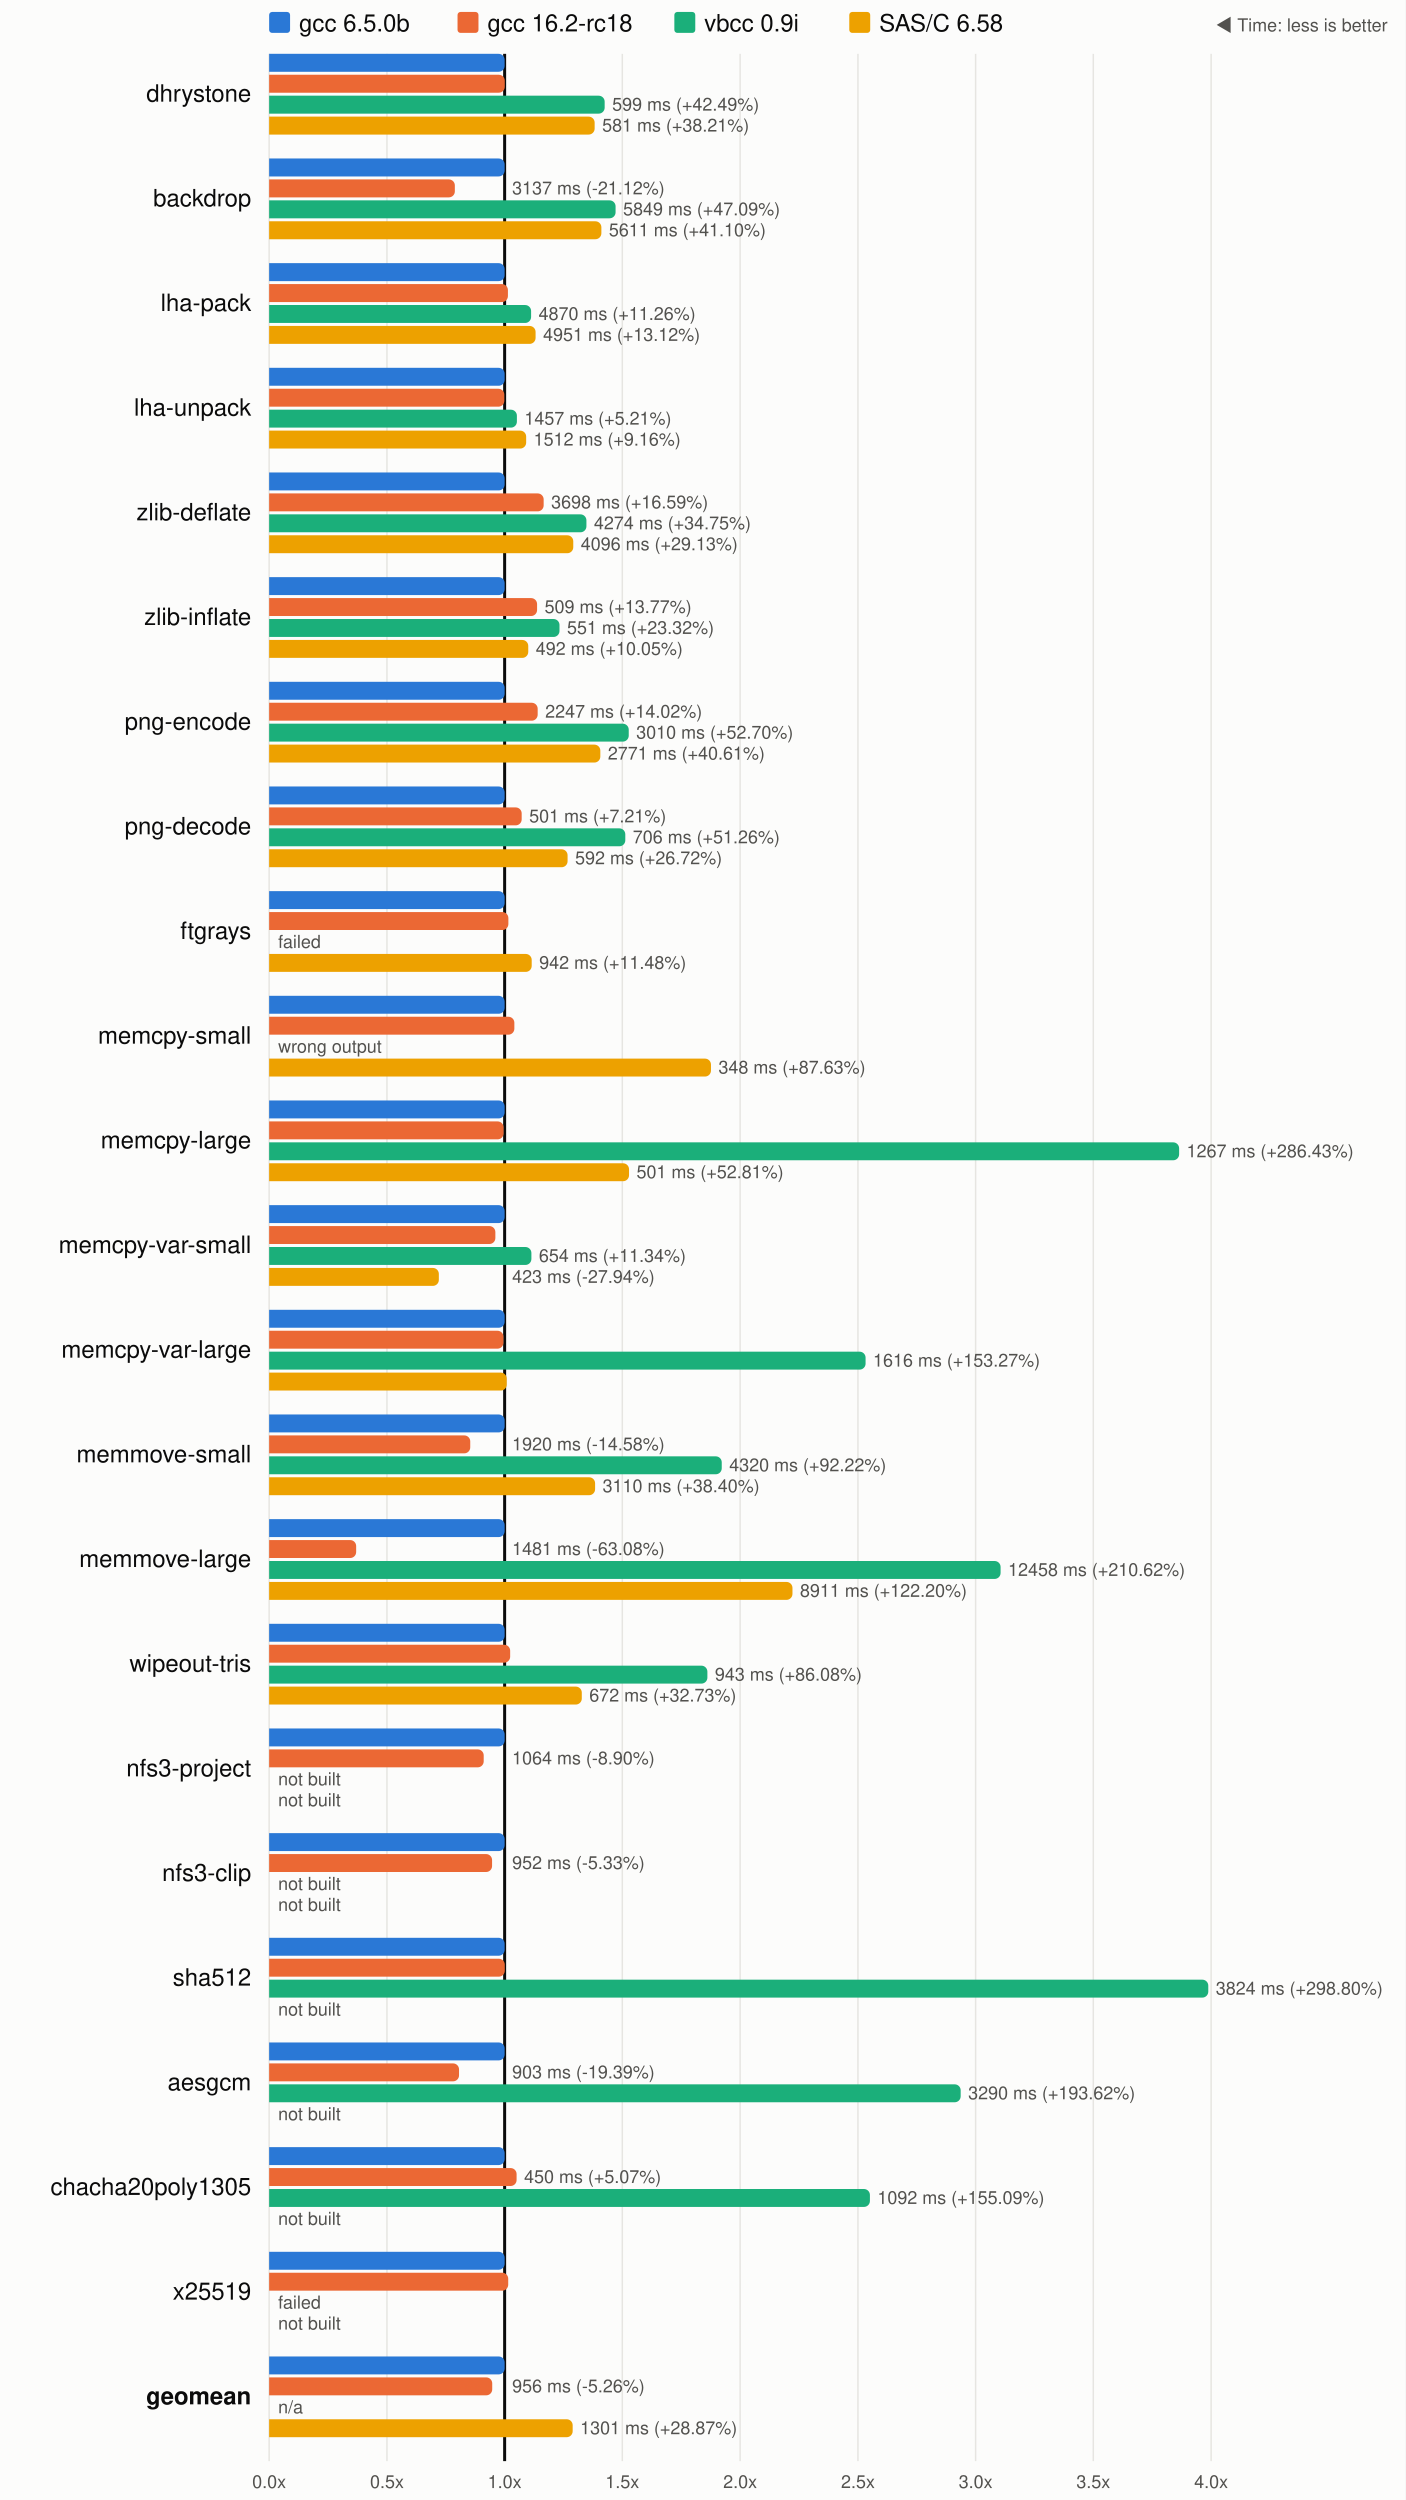
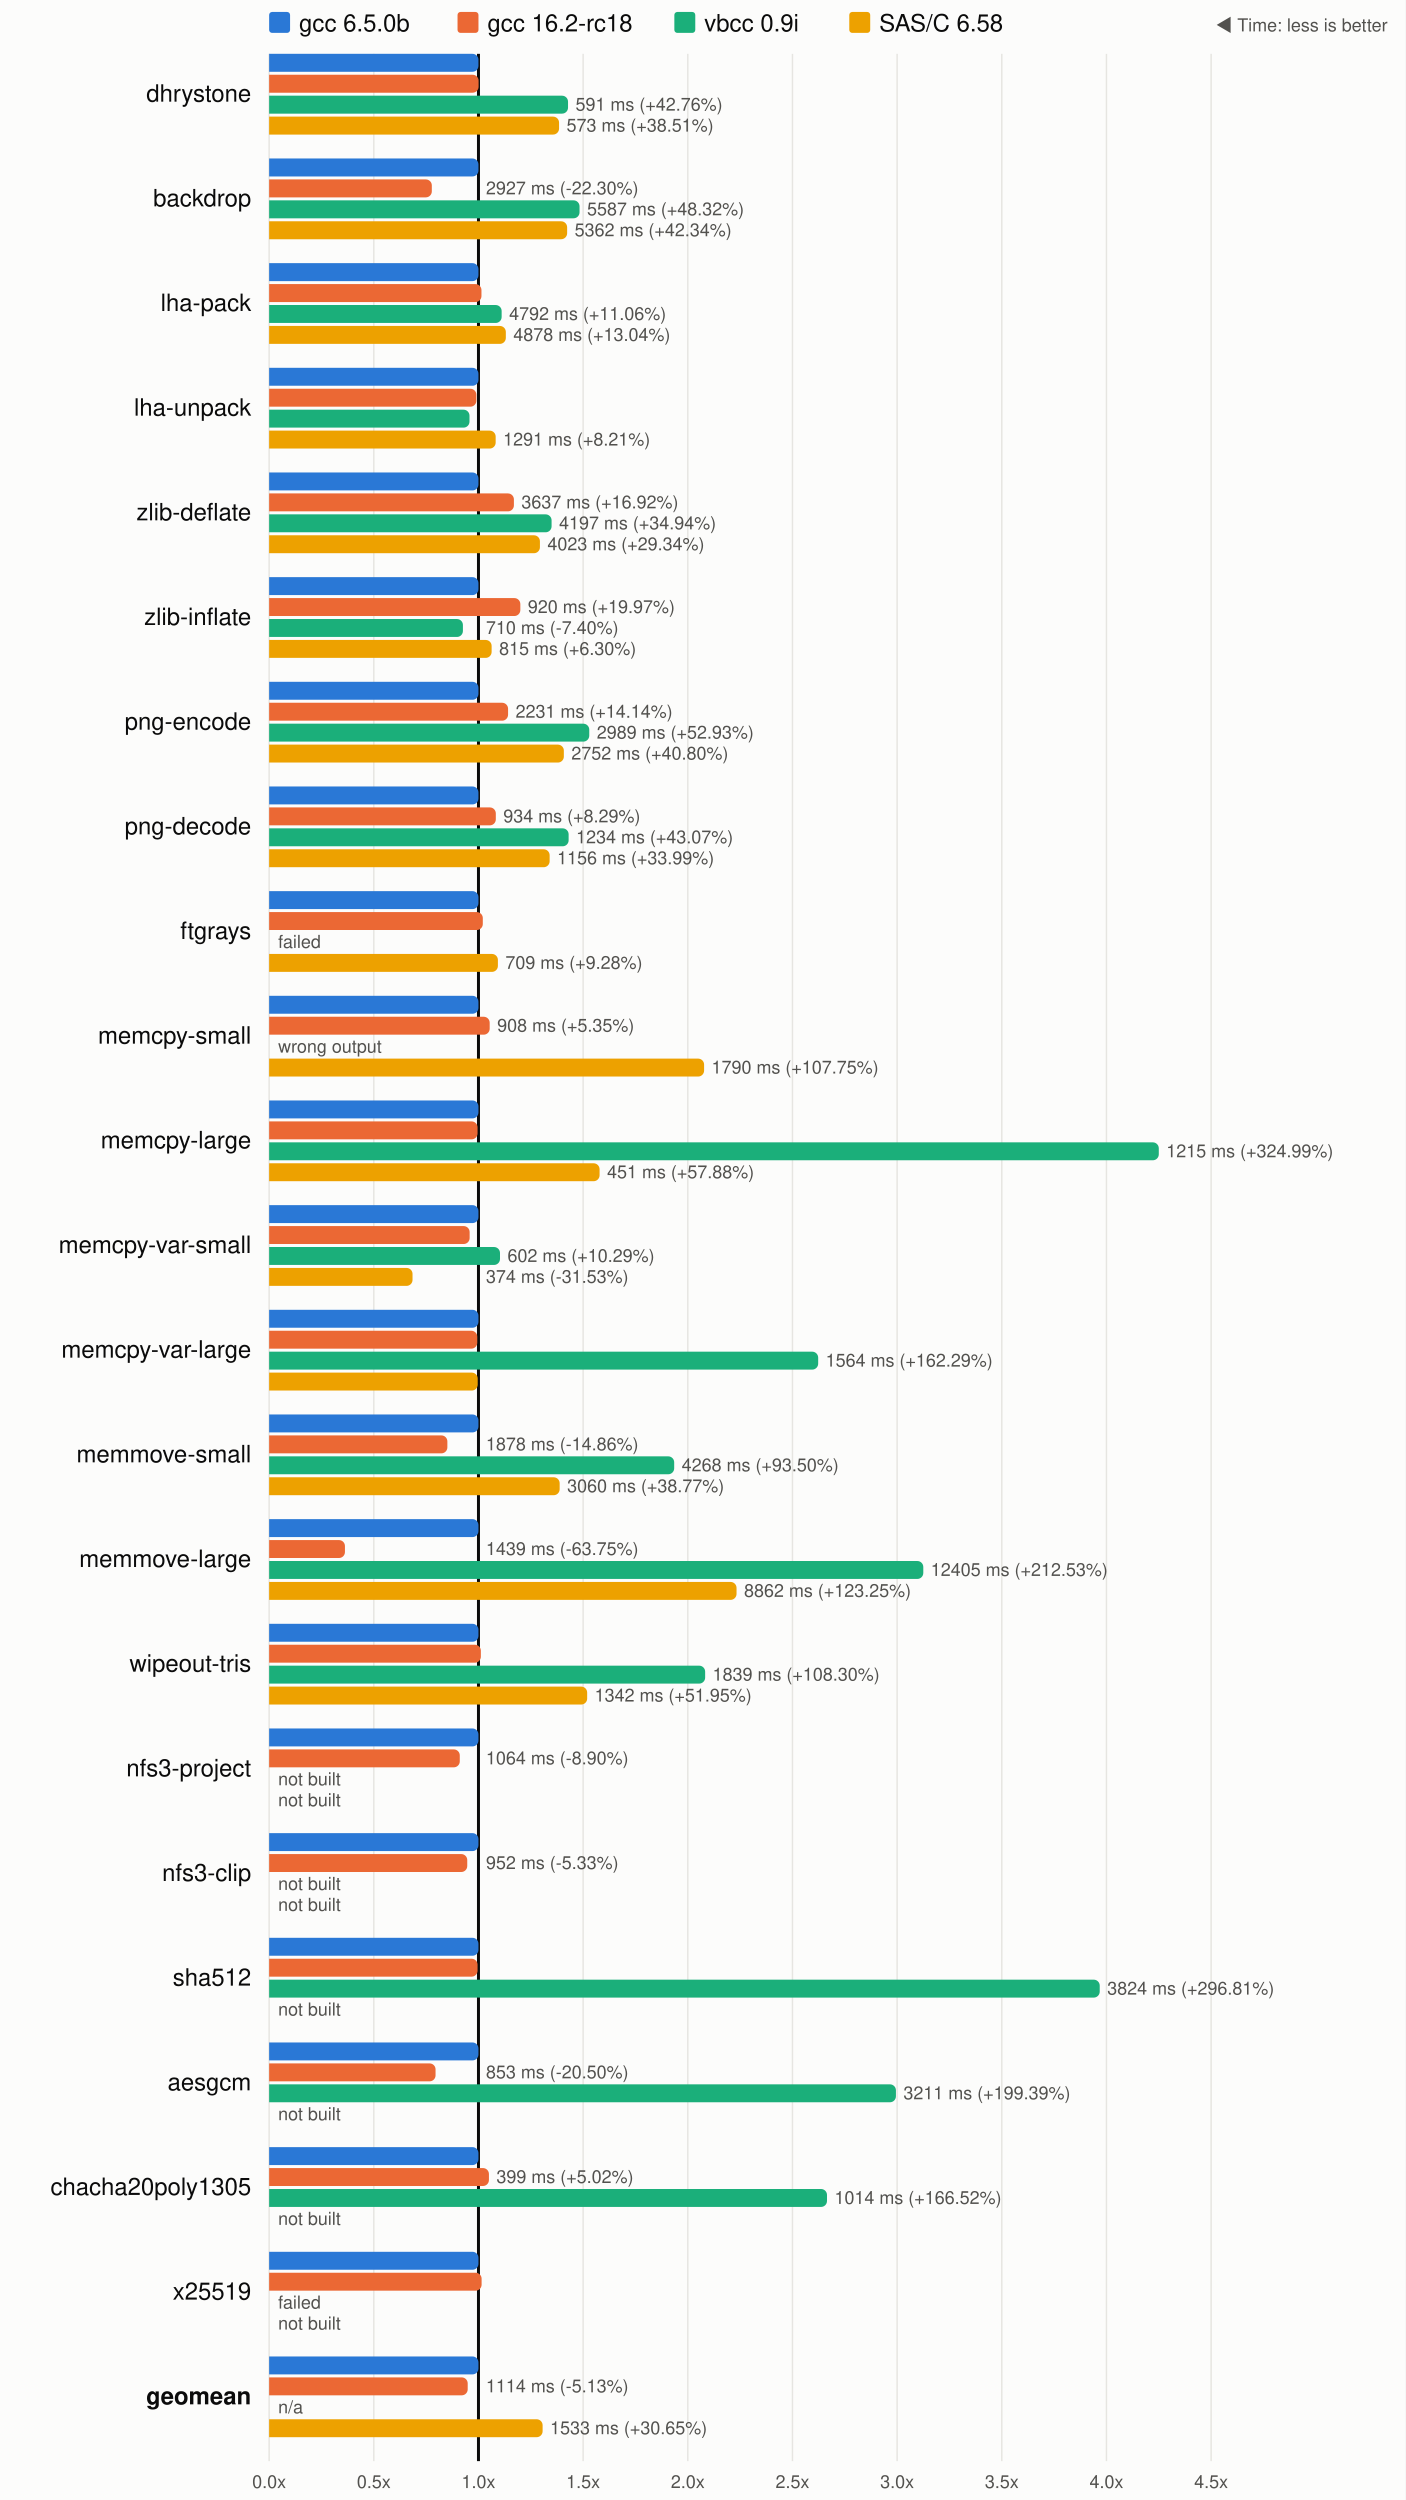
<svg xmlns="http://www.w3.org/2000/svg" width="940" height="1672" viewBox="0 0 940 1672" role="img" aria-label="m68k compilers on benchwork-040, time relative to gcc 6.5.0b">
  <style>.t{font-family:system-ui,-apple-system,'Segoe UI',Helvetica,Arial,sans-serif;font-size:12px;fill:#0b0b0b}.t.muted{fill:#52514e}.t.big{font-size:16px}.t.name{font-weight:600}.t.axis{fill:#52514e;font-size:12px}.grid{stroke:#e6e5e1;stroke-width:1}.ref{stroke:#0b0b0b;stroke-width:2}.bg{fill:#fcfcfb}.ring{stroke:#fcfcfb;stroke-width:2}.dot{fill:#0b0b0b}.s0{fill:#2a78d6}.k0{stroke:#2a78d6}.s1{fill:#eb6834}.k1{stroke:#eb6834}.s2{fill:#1baf7a}.k2{stroke:#1baf7a}.s3{fill:#eda100}.k3{stroke:#eda100}@media(prefers-color-scheme:dark){.t{fill:#ffffff}.t.muted{fill:#c3c2b7}.t.axis{fill:#c3c2b7}.grid{stroke:#333331}.ref{stroke:#ffffff}.bg{fill:#1a1a19}.ring{stroke:#1a1a19}.dot{fill:#ffffff}.s0{fill:#3987e5}.k0{stroke:#3987e5}.s1{fill:#d95926}.k1{stroke:#d95926}.s2{fill:#199e70}.k2{stroke:#199e70}.s3{fill:#c98500}.k3{stroke:#c98500}}</style>
  <rect class="bg" width="940" height="1672" />
  <text class="t muted" x="928" y="21" text-anchor="end">◀ Time: less is better</text>
  <rect class="s0" x="180" y="8" width="14" height="14" rx="2" />
  <text class="t big" x="200" y="21">gcc 6.5.0b</text>
  <rect class="s1" x="306" y="8" width="14" height="14" rx="2" />
  <text class="t big" x="326" y="21">gcc 16.2-rc18</text>
  <rect class="s2" x="451" y="8" width="14" height="14" rx="2" />
  <text class="t big" x="471" y="21">vbcc 0.9i</text>
  <rect class="s3" x="568" y="8" width="14" height="14" rx="2" />
  <text class="t big" x="588" y="21">SAS/C 6.58</text>
  <line class="grid" x1="180.0" y1="36" x2="180.0" y2="1646" />
  <text class="t axis" x="180.0" y="1664" text-anchor="middle">0.0x</text>
-   <line class="grid" x1="258.8" y1="36" x2="258.8" y2="1646" />
-   <text class="t axis" x="258.8" y="1664" text-anchor="middle">0.5x</text>
-   <line class="ref" x1="337.5" y1="36" x2="337.5" y2="1646" />
-   <text class="t axis" x="337.5" y="1664" text-anchor="middle">1.0x</text>
-   <line class="grid" x1="416.2" y1="36" x2="416.2" y2="1646" />
-   <text class="t axis" x="416.2" y="1664" text-anchor="middle">1.5x</text>
-   <line class="grid" x1="495.0" y1="36" x2="495.0" y2="1646" />
-   <text class="t axis" x="495.0" y="1664" text-anchor="middle">2.0x</text>
-   <line class="grid" x1="573.8" y1="36" x2="573.8" y2="1646" />
-   <text class="t axis" x="573.8" y="1664" text-anchor="middle">2.5x</text>
-   <line class="grid" x1="652.5" y1="36" x2="652.5" y2="1646" />
-   <text class="t axis" x="652.5" y="1664" text-anchor="middle">3.0x</text>
-   <line class="grid" x1="731.2" y1="36" x2="731.2" y2="1646" />
-   <text class="t axis" x="731.2" y="1664" text-anchor="middle">3.5x</text>
+   <line class="grid" x1="250.0" y1="36" x2="250.0" y2="1646" />
+   <text class="t axis" x="250.0" y="1664" text-anchor="middle">0.5x</text>
+   <line class="ref" x1="320.0" y1="36" x2="320.0" y2="1646" />
+   <text class="t axis" x="320.0" y="1664" text-anchor="middle">1.0x</text>
+   <line class="grid" x1="390.0" y1="36" x2="390.0" y2="1646" />
+   <text class="t axis" x="390.0" y="1664" text-anchor="middle">1.5x</text>
+   <line class="grid" x1="460.0" y1="36" x2="460.0" y2="1646" />
+   <text class="t axis" x="460.0" y="1664" text-anchor="middle">2.0x</text>
+   <line class="grid" x1="530.0" y1="36" x2="530.0" y2="1646" />
+   <text class="t axis" x="530.0" y="1664" text-anchor="middle">2.5x</text>
+   <line class="grid" x1="600.0" y1="36" x2="600.0" y2="1646" />
+   <text class="t axis" x="600.0" y="1664" text-anchor="middle">3.0x</text>
+   <line class="grid" x1="670.0" y1="36" x2="670.0" y2="1646" />
+   <text class="t axis" x="670.0" y="1664" text-anchor="middle">3.5x</text>
+   <line class="grid" x1="740.0" y1="36" x2="740.0" y2="1646" />
+   <text class="t axis" x="740.0" y="1664" text-anchor="middle">4.0x</text>
  <line class="grid" x1="810.0" y1="36" x2="810.0" y2="1646" />
-   <text class="t axis" x="810.0" y="1664" text-anchor="middle">4.0x</text>
+   <text class="t axis" x="810.0" y="1664" text-anchor="middle">4.5x</text>
  <text class="t big" x="168" y="68.0" text-anchor="end">dhrystone</text>
-   <path class="s0" d="M180,36 h153.5 a4,4 0 0 1 4,4 v4 a4,4 0 0 1 -4,4 h-153.5 z" />
-   <path class="s1" d="M180,50 h153.6 a4,4 0 0 1 4,4 v4 a4,4 0 0 1 -4,4 h-153.6 z" />
-   <path class="s2" d="M180,64 h220.4 a4,4 0 0 1 4,4 v4 a4,4 0 0 1 -4,4 h-220.4 z" />
-   <text class="t muted" x="409.4" y="74">599 ms (+42.49%)</text>
-   <path class="s3" d="M180,78 h213.7 a4,4 0 0 1 4,4 v4 a4,4 0 0 1 -4,4 h-213.7 z" />
-   <text class="t muted" x="402.7" y="88">581 ms (+38.21%)</text>
+   <path class="s0" d="M180,36 h136.0 a4,4 0 0 1 4,4 v4 a4,4 0 0 1 -4,4 h-136.0 z" />
+   <path class="s1" d="M180,50 h136.1 a4,4 0 0 1 4,4 v4 a4,4 0 0 1 -4,4 h-136.1 z" />
+   <path class="s2" d="M180,64 h195.9 a4,4 0 0 1 4,4 v4 a4,4 0 0 1 -4,4 h-195.9 z" />
+   <text class="t muted" x="384.9" y="74">591 ms (+42.76%)</text>
+   <path class="s3" d="M180,78 h189.9 a4,4 0 0 1 4,4 v4 a4,4 0 0 1 -4,4 h-189.9 z" />
+   <text class="t muted" x="378.9" y="88">573 ms (+38.51%)</text>
  <text class="t big" x="168" y="138.0" text-anchor="end">backdrop</text>
-   <path class="s0" d="M180,106 h153.5 a4,4 0 0 1 4,4 v4 a4,4 0 0 1 -4,4 h-153.5 z" />
-   <path class="s1" d="M180,120 h120.2 a4,4 0 0 1 4,4 v4 a4,4 0 0 1 -4,4 h-120.2 z" />
-   <text class="t muted" x="342.5" y="130">3137 ms (-21.12%)</text>
-   <path class="s2" d="M180,134 h227.7 a4,4 0 0 1 4,4 v4 a4,4 0 0 1 -4,4 h-227.7 z" />
-   <text class="t muted" x="416.7" y="144">5849 ms (+47.09%)</text>
-   <path class="s3" d="M180,148 h218.2 a4,4 0 0 1 4,4 v4 a4,4 0 0 1 -4,4 h-218.2 z" />
-   <text class="t muted" x="407.2" y="158">5611 ms (+41.10%)</text>
+   <path class="s0" d="M180,106 h136.0 a4,4 0 0 1 4,4 v4 a4,4 0 0 1 -4,4 h-136.0 z" />
+   <path class="s1" d="M180,120 h104.8 a4,4 0 0 1 4,4 v4 a4,4 0 0 1 -4,4 h-104.8 z" />
+   <text class="t muted" x="325.0" y="130">2927 ms (-22.30%)</text>
+   <path class="s2" d="M180,134 h203.6 a4,4 0 0 1 4,4 v4 a4,4 0 0 1 -4,4 h-203.6 z" />
+   <text class="t muted" x="392.6" y="144">5587 ms (+48.32%)</text>
+   <path class="s3" d="M180,148 h195.3 a4,4 0 0 1 4,4 v4 a4,4 0 0 1 -4,4 h-195.3 z" />
+   <text class="t muted" x="384.3" y="158">5362 ms (+42.34%)</text>
  <text class="t big" x="168" y="208.0" text-anchor="end">lha-pack</text>
-   <path class="s0" d="M180,176 h153.5 a4,4 0 0 1 4,4 v4 a4,4 0 0 1 -4,4 h-153.5 z" />
-   <path class="s1" d="M180,190 h155.7 a4,4 0 0 1 4,4 v4 a4,4 0 0 1 -4,4 h-155.7 z" />
-   <path class="s2" d="M180,204 h171.2 a4,4 0 0 1 4,4 v4 a4,4 0 0 1 -4,4 h-171.2 z" />
-   <text class="t muted" x="360.2" y="214">4870 ms (+11.26%)</text>
-   <path class="s3" d="M180,218 h174.2 a4,4 0 0 1 4,4 v4 a4,4 0 0 1 -4,4 h-174.2 z" />
-   <text class="t muted" x="363.2" y="228">4951 ms (+13.12%)</text>
+   <path class="s0" d="M180,176 h136.0 a4,4 0 0 1 4,4 v4 a4,4 0 0 1 -4,4 h-136.0 z" />
+   <path class="s1" d="M180,190 h138.0 a4,4 0 0 1 4,4 v4 a4,4 0 0 1 -4,4 h-138.0 z" />
+   <path class="s2" d="M180,204 h151.5 a4,4 0 0 1 4,4 v4 a4,4 0 0 1 -4,4 h-151.5 z" />
+   <text class="t muted" x="340.5" y="214">4792 ms (+11.06%)</text>
+   <path class="s3" d="M180,218 h154.3 a4,4 0 0 1 4,4 v4 a4,4 0 0 1 -4,4 h-154.3 z" />
+   <text class="t muted" x="343.3" y="228">4878 ms (+13.04%)</text>
  <text class="t big" x="168" y="278.0" text-anchor="end">lha-unpack</text>
-   <path class="s0" d="M180,246 h153.5 a4,4 0 0 1 4,4 v4 a4,4 0 0 1 -4,4 h-153.5 z" />
-   <path class="s1" d="M180,260 h153.3 a4,4 0 0 1 4,4 v4 a4,4 0 0 1 -4,4 h-153.3 z" />
-   <path class="s2" d="M180,274 h161.7 a4,4 0 0 1 4,4 v4 a4,4 0 0 1 -4,4 h-161.7 z" />
-   <text class="t muted" x="350.7" y="284">1457 ms (+5.21%)</text>
-   <path class="s3" d="M180,288 h167.9 a4,4 0 0 1 4,4 v4 a4,4 0 0 1 -4,4 h-167.9 z" />
-   <text class="t muted" x="356.9" y="298">1512 ms (+9.16%)</text>
+   <path class="s0" d="M180,246 h136.0 a4,4 0 0 1 4,4 v4 a4,4 0 0 1 -4,4 h-136.0 z" />
+   <path class="s1" d="M180,260 h134.6 a4,4 0 0 1 4,4 v4 a4,4 0 0 1 -4,4 h-134.6 z" />
+   <path class="s2" d="M180,274 h130.0 a4,4 0 0 1 4,4 v4 a4,4 0 0 1 -4,4 h-130.0 z" />
+   <path class="s3" d="M180,288 h147.5 a4,4 0 0 1 4,4 v4 a4,4 0 0 1 -4,4 h-147.5 z" />
+   <text class="t muted" x="336.5" y="298">1291 ms (+8.21%)</text>
  <text class="t big" x="168" y="348.0" text-anchor="end">zlib-deflate</text>
-   <path class="s0" d="M180,316 h153.5 a4,4 0 0 1 4,4 v4 a4,4 0 0 1 -4,4 h-153.5 z" />
-   <path class="s1" d="M180,330 h179.6 a4,4 0 0 1 4,4 v4 a4,4 0 0 1 -4,4 h-179.6 z" />
-   <text class="t muted" x="368.6" y="340">3698 ms (+16.59%)</text>
-   <path class="s2" d="M180,344 h208.2 a4,4 0 0 1 4,4 v4 a4,4 0 0 1 -4,4 h-208.2 z" />
-   <text class="t muted" x="397.2" y="354">4274 ms (+34.75%)</text>
-   <path class="s3" d="M180,358 h199.4 a4,4 0 0 1 4,4 v4 a4,4 0 0 1 -4,4 h-199.4 z" />
-   <text class="t muted" x="388.4" y="368">4096 ms (+29.13%)</text>
+   <path class="s0" d="M180,316 h136.0 a4,4 0 0 1 4,4 v4 a4,4 0 0 1 -4,4 h-136.0 z" />
+   <path class="s1" d="M180,330 h159.7 a4,4 0 0 1 4,4 v4 a4,4 0 0 1 -4,4 h-159.7 z" />
+   <text class="t muted" x="348.7" y="340">3637 ms (+16.92%)</text>
+   <path class="s2" d="M180,344 h184.9 a4,4 0 0 1 4,4 v4 a4,4 0 0 1 -4,4 h-184.9 z" />
+   <text class="t muted" x="373.9" y="354">4197 ms (+34.94%)</text>
+   <path class="s3" d="M180,358 h177.1 a4,4 0 0 1 4,4 v4 a4,4 0 0 1 -4,4 h-177.1 z" />
+   <text class="t muted" x="366.1" y="368">4023 ms (+29.34%)</text>
  <text class="t big" x="168" y="418.0" text-anchor="end">zlib-inflate</text>
-   <path class="s0" d="M180,386 h153.5 a4,4 0 0 1 4,4 v4 a4,4 0 0 1 -4,4 h-153.5 z" />
-   <path class="s1" d="M180,400 h175.2 a4,4 0 0 1 4,4 v4 a4,4 0 0 1 -4,4 h-175.2 z" />
-   <text class="t muted" x="364.2" y="410">509 ms (+13.77%)</text>
-   <path class="s2" d="M180,414 h190.2 a4,4 0 0 1 4,4 v4 a4,4 0 0 1 -4,4 h-190.2 z" />
-   <text class="t muted" x="379.2" y="424">551 ms (+23.32%)</text>
-   <path class="s3" d="M180,428 h169.3 a4,4 0 0 1 4,4 v4 a4,4 0 0 1 -4,4 h-169.3 z" />
-   <text class="t muted" x="358.3" y="438">492 ms (+10.05%)</text>
+   <path class="s0" d="M180,386 h136.0 a4,4 0 0 1 4,4 v4 a4,4 0 0 1 -4,4 h-136.0 z" />
+   <path class="s1" d="M180,400 h164.0 a4,4 0 0 1 4,4 v4 a4,4 0 0 1 -4,4 h-164.0 z" />
+   <text class="t muted" x="353.0" y="410">920 ms (+19.97%)</text>
+   <path class="s2" d="M180,414 h125.6 a4,4 0 0 1 4,4 v4 a4,4 0 0 1 -4,4 h-125.6 z" />
+   <text class="t muted" x="325.0" y="424">710 ms (-7.40%)</text>
+   <path class="s3" d="M180,428 h144.8 a4,4 0 0 1 4,4 v4 a4,4 0 0 1 -4,4 h-144.8 z" />
+   <text class="t muted" x="333.8" y="438">815 ms (+6.30%)</text>
  <text class="t big" x="168" y="488.0" text-anchor="end">png-encode</text>
-   <path class="s0" d="M180,456 h153.5 a4,4 0 0 1 4,4 v4 a4,4 0 0 1 -4,4 h-153.5 z" />
-   <path class="s1" d="M180,470 h175.6 a4,4 0 0 1 4,4 v4 a4,4 0 0 1 -4,4 h-175.6 z" />
-   <text class="t muted" x="364.6" y="480">2247 ms (+14.02%)</text>
-   <path class="s2" d="M180,484 h236.5 a4,4 0 0 1 4,4 v4 a4,4 0 0 1 -4,4 h-236.5 z" />
-   <text class="t muted" x="425.5" y="494">3010 ms (+52.70%)</text>
-   <path class="s3" d="M180,498 h217.5 a4,4 0 0 1 4,4 v4 a4,4 0 0 1 -4,4 h-217.5 z" />
-   <text class="t muted" x="406.5" y="508">2771 ms (+40.61%)</text>
+   <path class="s0" d="M180,456 h136.0 a4,4 0 0 1 4,4 v4 a4,4 0 0 1 -4,4 h-136.0 z" />
+   <path class="s1" d="M180,470 h155.8 a4,4 0 0 1 4,4 v4 a4,4 0 0 1 -4,4 h-155.8 z" />
+   <text class="t muted" x="344.8" y="480">2231 ms (+14.14%)</text>
+   <path class="s2" d="M180,484 h210.1 a4,4 0 0 1 4,4 v4 a4,4 0 0 1 -4,4 h-210.1 z" />
+   <text class="t muted" x="399.1" y="494">2989 ms (+52.93%)</text>
+   <path class="s3" d="M180,498 h193.1 a4,4 0 0 1 4,4 v4 a4,4 0 0 1 -4,4 h-193.1 z" />
+   <text class="t muted" x="382.1" y="508">2752 ms (+40.80%)</text>
  <text class="t big" x="168" y="558.0" text-anchor="end">png-decode</text>
-   <path class="s0" d="M180,526 h153.5 a4,4 0 0 1 4,4 v4 a4,4 0 0 1 -4,4 h-153.5 z" />
-   <path class="s1" d="M180,540 h164.9 a4,4 0 0 1 4,4 v4 a4,4 0 0 1 -4,4 h-164.9 z" />
-   <text class="t muted" x="353.9" y="550">501 ms (+7.21%)</text>
-   <path class="s2" d="M180,554 h234.2 a4,4 0 0 1 4,4 v4 a4,4 0 0 1 -4,4 h-234.2 z" />
-   <text class="t muted" x="423.2" y="564">706 ms (+51.26%)</text>
-   <path class="s3" d="M180,568 h195.6 a4,4 0 0 1 4,4 v4 a4,4 0 0 1 -4,4 h-195.6 z" />
-   <text class="t muted" x="384.6" y="578">592 ms (+26.72%)</text>
+   <path class="s0" d="M180,526 h136.0 a4,4 0 0 1 4,4 v4 a4,4 0 0 1 -4,4 h-136.0 z" />
+   <path class="s1" d="M180,540 h147.6 a4,4 0 0 1 4,4 v4 a4,4 0 0 1 -4,4 h-147.6 z" />
+   <text class="t muted" x="336.6" y="550">934 ms (+8.29%)</text>
+   <path class="s2" d="M180,554 h196.3 a4,4 0 0 1 4,4 v4 a4,4 0 0 1 -4,4 h-196.3 z" />
+   <text class="t muted" x="385.3" y="564">1234 ms (+43.07%)</text>
+   <path class="s3" d="M180,568 h183.6 a4,4 0 0 1 4,4 v4 a4,4 0 0 1 -4,4 h-183.6 z" />
+   <text class="t muted" x="372.6" y="578">1156 ms (+33.99%)</text>
  <text class="t big" x="168" y="628.0" text-anchor="end">ftgrays</text>
-   <path class="s0" d="M180,596 h153.5 a4,4 0 0 1 4,4 v4 a4,4 0 0 1 -4,4 h-153.5 z" />
-   <path class="s1" d="M180,610 h156.0 a4,4 0 0 1 4,4 v4 a4,4 0 0 1 -4,4 h-156.0 z" />
+   <path class="s0" d="M180,596 h136.0 a4,4 0 0 1 4,4 v4 a4,4 0 0 1 -4,4 h-136.0 z" />
+   <path class="s1" d="M180,610 h138.9 a4,4 0 0 1 4,4 v4 a4,4 0 0 1 -4,4 h-138.9 z" />
  <text class="t muted" x="186" y="634">failed</text>
-   <path class="s3" d="M180,638 h171.6 a4,4 0 0 1 4,4 v4 a4,4 0 0 1 -4,4 h-171.6 z" />
-   <text class="t muted" x="360.6" y="648">942 ms (+11.48%)</text>
+   <path class="s3" d="M180,638 h149.0 a4,4 0 0 1 4,4 v4 a4,4 0 0 1 -4,4 h-149.0 z" />
+   <text class="t muted" x="338.0" y="648">709 ms (+9.28%)</text>
  <text class="t big" x="168" y="698.0" text-anchor="end">memcpy-small</text>
-   <path class="s0" d="M180,666 h153.5 a4,4 0 0 1 4,4 v4 a4,4 0 0 1 -4,4 h-153.5 z" />
-   <path class="s1" d="M180,680 h160.0 a4,4 0 0 1 4,4 v4 a4,4 0 0 1 -4,4 h-160.0 z" />
+   <path class="s0" d="M180,666 h136.0 a4,4 0 0 1 4,4 v4 a4,4 0 0 1 -4,4 h-136.0 z" />
+   <path class="s1" d="M180,680 h143.5 a4,4 0 0 1 4,4 v4 a4,4 0 0 1 -4,4 h-143.5 z" />
+   <text class="t muted" x="332.5" y="690">908 ms (+5.35%)</text>
  <text class="t muted" x="186" y="704">wrong output</text>
-   <path class="s3" d="M180,708 h291.5 a4,4 0 0 1 4,4 v4 a4,4 0 0 1 -4,4 h-291.5 z" />
-   <text class="t muted" x="480.5" y="718">348 ms (+87.63%)</text>
+   <path class="s3" d="M180,708 h286.9 a4,4 0 0 1 4,4 v4 a4,4 0 0 1 -4,4 h-286.9 z" />
+   <text class="t muted" x="475.9" y="718">1790 ms (+107.75%)</text>
  <text class="t big" x="168" y="768.0" text-anchor="end">memcpy-large</text>
-   <path class="s0" d="M180,736 h153.5 a4,4 0 0 1 4,4 v4 a4,4 0 0 1 -4,4 h-153.5 z" />
-   <path class="s1" d="M180,750 h152.8 a4,4 0 0 1 4,4 v4 a4,4 0 0 1 -4,4 h-152.8 z" />
-   <path class="s2" d="M180,764 h604.6 a4,4 0 0 1 4,4 v4 a4,4 0 0 1 -4,4 h-604.6 z" />
-   <text class="t muted" x="793.6" y="774">1267 ms (+286.43%)</text>
-   <path class="s3" d="M180,778 h236.7 a4,4 0 0 1 4,4 v4 a4,4 0 0 1 -4,4 h-236.7 z" />
-   <text class="t muted" x="425.7" y="788">501 ms (+52.81%)</text>
+   <path class="s0" d="M180,736 h136.0 a4,4 0 0 1 4,4 v4 a4,4 0 0 1 -4,4 h-136.0 z" />
+   <path class="s1" d="M180,750 h135.4 a4,4 0 0 1 4,4 v4 a4,4 0 0 1 -4,4 h-135.4 z" />
+   <path class="s2" d="M180,764 h591.0 a4,4 0 0 1 4,4 v4 a4,4 0 0 1 -4,4 h-591.0 z" />
+   <text class="t muted" x="780.0" y="774">1215 ms (+324.99%)</text>
+   <path class="s3" d="M180,778 h217.0 a4,4 0 0 1 4,4 v4 a4,4 0 0 1 -4,4 h-217.0 z" />
+   <text class="t muted" x="406.0" y="788">451 ms (+57.88%)</text>
  <text class="t big" x="168" y="838.0" text-anchor="end">memcpy-var-small</text>
-   <path class="s0" d="M180,806 h153.5 a4,4 0 0 1 4,4 v4 a4,4 0 0 1 -4,4 h-153.5 z" />
-   <path class="s1" d="M180,820 h147.3 a4,4 0 0 1 4,4 v4 a4,4 0 0 1 -4,4 h-147.3 z" />
-   <path class="s2" d="M180,834 h171.4 a4,4 0 0 1 4,4 v4 a4,4 0 0 1 -4,4 h-171.4 z" />
-   <text class="t muted" x="360.4" y="844">654 ms (+11.34%)</text>
-   <path class="s3" d="M180,848 h109.5 a4,4 0 0 1 4,4 v4 a4,4 0 0 1 -4,4 h-109.5 z" />
-   <text class="t muted" x="342.5" y="858">423 ms (-27.94%)</text>
+   <path class="s0" d="M180,806 h136.0 a4,4 0 0 1 4,4 v4 a4,4 0 0 1 -4,4 h-136.0 z" />
+   <path class="s1" d="M180,820 h130.1 a4,4 0 0 1 4,4 v4 a4,4 0 0 1 -4,4 h-130.1 z" />
+   <path class="s2" d="M180,834 h150.4 a4,4 0 0 1 4,4 v4 a4,4 0 0 1 -4,4 h-150.4 z" />
+   <text class="t muted" x="339.4" y="844">602 ms (+10.29%)</text>
+   <path class="s3" d="M180,848 h91.9 a4,4 0 0 1 4,4 v4 a4,4 0 0 1 -4,4 h-91.9 z" />
+   <text class="t muted" x="325.0" y="858">374 ms (-31.53%)</text>
  <text class="t big" x="168" y="908.0" text-anchor="end">memcpy-var-large</text>
-   <path class="s0" d="M180,876 h153.5 a4,4 0 0 1 4,4 v4 a4,4 0 0 1 -4,4 h-153.5 z" />
-   <path class="s1" d="M180,890 h152.7 a4,4 0 0 1 4,4 v4 a4,4 0 0 1 -4,4 h-152.7 z" />
-   <path class="s2" d="M180,904 h394.9 a4,4 0 0 1 4,4 v4 a4,4 0 0 1 -4,4 h-394.9 z" />
-   <text class="t muted" x="583.9" y="914">1616 ms (+153.27%)</text>
-   <path class="s3" d="M180,918 h154.9 a4,4 0 0 1 4,4 v4 a4,4 0 0 1 -4,4 h-154.9 z" />
+   <path class="s0" d="M180,876 h136.0 a4,4 0 0 1 4,4 v4 a4,4 0 0 1 -4,4 h-136.0 z" />
+   <path class="s1" d="M180,890 h135.2 a4,4 0 0 1 4,4 v4 a4,4 0 0 1 -4,4 h-135.2 z" />
+   <path class="s2" d="M180,904 h363.2 a4,4 0 0 1 4,4 v4 a4,4 0 0 1 -4,4 h-363.2 z" />
+   <text class="t muted" x="552.2" y="914">1564 ms (+162.29%)</text>
+   <path class="s3" d="M180,918 h135.5 a4,4 0 0 1 4,4 v4 a4,4 0 0 1 -4,4 h-135.5 z" />
  <text class="t big" x="168" y="978.0" text-anchor="end">memmove-small</text>
-   <path class="s0" d="M180,946 h153.5 a4,4 0 0 1 4,4 v4 a4,4 0 0 1 -4,4 h-153.5 z" />
-   <path class="s1" d="M180,960 h130.5 a4,4 0 0 1 4,4 v4 a4,4 0 0 1 -4,4 h-130.5 z" />
-   <text class="t muted" x="342.5" y="970">1920 ms (-14.58%)</text>
-   <path class="s2" d="M180,974 h298.7 a4,4 0 0 1 4,4 v4 a4,4 0 0 1 -4,4 h-298.7 z" />
-   <text class="t muted" x="487.7" y="984">4320 ms (+92.22%)</text>
-   <path class="s3" d="M180,988 h214.0 a4,4 0 0 1 4,4 v4 a4,4 0 0 1 -4,4 h-214.0 z" />
-   <text class="t muted" x="403.0" y="998">3110 ms (+38.40%)</text>
+   <path class="s0" d="M180,946 h136.0 a4,4 0 0 1 4,4 v4 a4,4 0 0 1 -4,4 h-136.0 z" />
+   <path class="s1" d="M180,960 h115.2 a4,4 0 0 1 4,4 v4 a4,4 0 0 1 -4,4 h-115.2 z" />
+   <text class="t muted" x="325.0" y="970">1878 ms (-14.86%)</text>
+   <path class="s2" d="M180,974 h266.9 a4,4 0 0 1 4,4 v4 a4,4 0 0 1 -4,4 h-266.9 z" />
+   <text class="t muted" x="455.9" y="984">4268 ms (+93.50%)</text>
+   <path class="s3" d="M180,988 h190.3 a4,4 0 0 1 4,4 v4 a4,4 0 0 1 -4,4 h-190.3 z" />
+   <text class="t muted" x="379.3" y="998">3060 ms (+38.77%)</text>
  <text class="t big" x="168" y="1048.0" text-anchor="end">memmove-large</text>
-   <path class="s0" d="M180,1016 h153.5 a4,4 0 0 1 4,4 v4 a4,4 0 0 1 -4,4 h-153.5 z" />
-   <path class="s1" d="M180,1030 h54.2 a4,4 0 0 1 4,4 v4 a4,4 0 0 1 -4,4 h-54.2 z" />
-   <text class="t muted" x="342.5" y="1040">1481 ms (-63.08%)</text>
-   <path class="s2" d="M180,1044 h485.2 a4,4 0 0 1 4,4 v4 a4,4 0 0 1 -4,4 h-485.2 z" />
-   <text class="t muted" x="674.2" y="1054">12458 ms (+210.62%)</text>
-   <path class="s3" d="M180,1058 h346.0 a4,4 0 0 1 4,4 v4 a4,4 0 0 1 -4,4 h-346.0 z" />
-   <text class="t muted" x="535.0" y="1068">8911 ms (+122.20%)</text>
+   <path class="s0" d="M180,1016 h136.0 a4,4 0 0 1 4,4 v4 a4,4 0 0 1 -4,4 h-136.0 z" />
+   <path class="s1" d="M180,1030 h46.7 a4,4 0 0 1 4,4 v4 a4,4 0 0 1 -4,4 h-46.7 z" />
+   <text class="t muted" x="325.0" y="1040">1439 ms (-63.75%)</text>
+   <path class="s2" d="M180,1044 h433.5 a4,4 0 0 1 4,4 v4 a4,4 0 0 1 -4,4 h-433.5 z" />
+   <text class="t muted" x="622.5" y="1054">12405 ms (+212.53%)</text>
+   <path class="s3" d="M180,1058 h308.6 a4,4 0 0 1 4,4 v4 a4,4 0 0 1 -4,4 h-308.6 z" />
+   <text class="t muted" x="497.6" y="1068">8862 ms (+123.25%)</text>
  <text class="t big" x="168" y="1118.0" text-anchor="end">wipeout-tris</text>
-   <path class="s0" d="M180,1086 h153.5 a4,4 0 0 1 4,4 v4 a4,4 0 0 1 -4,4 h-153.5 z" />
-   <path class="s1" d="M180,1100 h157.2 a4,4 0 0 1 4,4 v4 a4,4 0 0 1 -4,4 h-157.2 z" />
-   <path class="s2" d="M180,1114 h289.1 a4,4 0 0 1 4,4 v4 a4,4 0 0 1 -4,4 h-289.1 z" />
-   <text class="t muted" x="478.1" y="1124">943 ms (+86.08%)</text>
-   <path class="s3" d="M180,1128 h205.1 a4,4 0 0 1 4,4 v4 a4,4 0 0 1 -4,4 h-205.1 z" />
-   <text class="t muted" x="394.1" y="1138">672 ms (+32.73%)</text>
+   <path class="s0" d="M180,1086 h136.0 a4,4 0 0 1 4,4 v4 a4,4 0 0 1 -4,4 h-136.0 z" />
+   <path class="s1" d="M180,1100 h137.6 a4,4 0 0 1 4,4 v4 a4,4 0 0 1 -4,4 h-137.6 z" />
+   <path class="s2" d="M180,1114 h287.6 a4,4 0 0 1 4,4 v4 a4,4 0 0 1 -4,4 h-287.6 z" />
+   <text class="t muted" x="476.6" y="1124">1839 ms (+108.30%)</text>
+   <path class="s3" d="M180,1128 h208.7 a4,4 0 0 1 4,4 v4 a4,4 0 0 1 -4,4 h-208.7 z" />
+   <text class="t muted" x="397.7" y="1138">1342 ms (+51.95%)</text>
  <text class="t big" x="168" y="1188.0" text-anchor="end">nfs3-project</text>
-   <path class="s0" d="M180,1156 h153.5 a4,4 0 0 1 4,4 v4 a4,4 0 0 1 -4,4 h-153.5 z" />
-   <path class="s1" d="M180,1170 h139.5 a4,4 0 0 1 4,4 v4 a4,4 0 0 1 -4,4 h-139.5 z" />
-   <text class="t muted" x="342.5" y="1180">1064 ms (-8.90%)</text>
+   <path class="s0" d="M180,1156 h136.0 a4,4 0 0 1 4,4 v4 a4,4 0 0 1 -4,4 h-136.0 z" />
+   <path class="s1" d="M180,1170 h123.5 a4,4 0 0 1 4,4 v4 a4,4 0 0 1 -4,4 h-123.5 z" />
+   <text class="t muted" x="325.0" y="1180">1064 ms (-8.90%)</text>
  <text class="t muted" x="186" y="1194">not built</text>
  <text class="t muted" x="186" y="1208">not built</text>
  <text class="t big" x="168" y="1258.0" text-anchor="end">nfs3-clip</text>
-   <path class="s0" d="M180,1226 h153.5 a4,4 0 0 1 4,4 v4 a4,4 0 0 1 -4,4 h-153.5 z" />
-   <path class="s1" d="M180,1240 h145.1 a4,4 0 0 1 4,4 v4 a4,4 0 0 1 -4,4 h-145.1 z" />
-   <text class="t muted" x="342.5" y="1250">952 ms (-5.33%)</text>
+   <path class="s0" d="M180,1226 h136.0 a4,4 0 0 1 4,4 v4 a4,4 0 0 1 -4,4 h-136.0 z" />
+   <path class="s1" d="M180,1240 h128.5 a4,4 0 0 1 4,4 v4 a4,4 0 0 1 -4,4 h-128.5 z" />
+   <text class="t muted" x="325.0" y="1250">952 ms (-5.33%)</text>
  <text class="t muted" x="186" y="1264">not built</text>
  <text class="t muted" x="186" y="1278">not built</text>
  <text class="t big" x="168" y="1328.0" text-anchor="end">sha512</text>
-   <path class="s0" d="M180,1296 h153.5 a4,4 0 0 1 4,4 v4 a4,4 0 0 1 -4,4 h-153.5 z" />
-   <path class="s1" d="M180,1310 h153.6 a4,4 0 0 1 4,4 v4 a4,4 0 0 1 -4,4 h-153.6 z" />
-   <path class="s2" d="M180,1324 h624.1 a4,4 0 0 1 4,4 v4 a4,4 0 0 1 -4,4 h-624.1 z" />
-   <text class="t muted" x="813.1" y="1334">3824 ms (+298.80%)</text>
+   <path class="s0" d="M180,1296 h136.0 a4,4 0 0 1 4,4 v4 a4,4 0 0 1 -4,4 h-136.0 z" />
+   <path class="s1" d="M180,1310 h135.4 a4,4 0 0 1 4,4 v4 a4,4 0 0 1 -4,4 h-135.4 z" />
+   <path class="s2" d="M180,1324 h551.5 a4,4 0 0 1 4,4 v4 a4,4 0 0 1 -4,4 h-551.5 z" />
+   <text class="t muted" x="740.5" y="1334">3824 ms (+296.81%)</text>
  <text class="t muted" x="186" y="1348">not built</text>
  <text class="t big" x="168" y="1398.0" text-anchor="end">aesgcm</text>
-   <path class="s0" d="M180,1366 h153.5 a4,4 0 0 1 4,4 v4 a4,4 0 0 1 -4,4 h-153.5 z" />
-   <path class="s1" d="M180,1380 h123.0 a4,4 0 0 1 4,4 v4 a4,4 0 0 1 -4,4 h-123.0 z" />
-   <text class="t muted" x="342.5" y="1390">903 ms (-19.39%)</text>
-   <path class="s2" d="M180,1394 h458.5 a4,4 0 0 1 4,4 v4 a4,4 0 0 1 -4,4 h-458.5 z" />
-   <text class="t muted" x="647.5" y="1404">3290 ms (+193.62%)</text>
+   <path class="s0" d="M180,1366 h136.0 a4,4 0 0 1 4,4 v4 a4,4 0 0 1 -4,4 h-136.0 z" />
+   <path class="s1" d="M180,1380 h107.3 a4,4 0 0 1 4,4 v4 a4,4 0 0 1 -4,4 h-107.3 z" />
+   <text class="t muted" x="325.0" y="1390">853 ms (-20.50%)</text>
+   <path class="s2" d="M180,1394 h415.2 a4,4 0 0 1 4,4 v4 a4,4 0 0 1 -4,4 h-415.2 z" />
+   <text class="t muted" x="604.2" y="1404">3211 ms (+199.39%)</text>
  <text class="t muted" x="186" y="1418">not built</text>
  <text class="t big" x="168" y="1468.0" text-anchor="end">chacha20poly1305</text>
-   <path class="s0" d="M180,1436 h153.5 a4,4 0 0 1 4,4 v4 a4,4 0 0 1 -4,4 h-153.5 z" />
-   <path class="s1" d="M180,1450 h161.5 a4,4 0 0 1 4,4 v4 a4,4 0 0 1 -4,4 h-161.5 z" />
-   <text class="t muted" x="350.5" y="1460">450 ms (+5.07%)</text>
-   <path class="s2" d="M180,1464 h397.8 a4,4 0 0 1 4,4 v4 a4,4 0 0 1 -4,4 h-397.8 z" />
-   <text class="t muted" x="586.8" y="1474">1092 ms (+155.09%)</text>
+   <path class="s0" d="M180,1436 h136.0 a4,4 0 0 1 4,4 v4 a4,4 0 0 1 -4,4 h-136.0 z" />
+   <path class="s1" d="M180,1450 h143.0 a4,4 0 0 1 4,4 v4 a4,4 0 0 1 -4,4 h-143.0 z" />
+   <text class="t muted" x="332.0" y="1460">399 ms (+5.02%)</text>
+   <path class="s2" d="M180,1464 h369.1 a4,4 0 0 1 4,4 v4 a4,4 0 0 1 -4,4 h-369.1 z" />
+   <text class="t muted" x="558.1" y="1474">1014 ms (+166.52%)</text>
  <text class="t muted" x="186" y="1488">not built</text>
  <text class="t big" x="168" y="1538.0" text-anchor="end">x25519</text>
-   <path class="s0" d="M180,1506 h153.5 a4,4 0 0 1 4,4 v4 a4,4 0 0 1 -4,4 h-153.5 z" />
-   <path class="s1" d="M180,1520 h155.9 a4,4 0 0 1 4,4 v4 a4,4 0 0 1 -4,4 h-155.9 z" />
+   <path class="s0" d="M180,1506 h136.0 a4,4 0 0 1 4,4 v4 a4,4 0 0 1 -4,4 h-136.0 z" />
+   <path class="s1" d="M180,1520 h138.1 a4,4 0 0 1 4,4 v4 a4,4 0 0 1 -4,4 h-138.1 z" />
  <text class="t muted" x="186" y="1544">failed</text>
  <text class="t muted" x="186" y="1558">not built</text>
  <text class="t big name" x="168" y="1608.0" text-anchor="end">geomean</text>
-   <path class="s0" d="M180,1576 h153.5 a4,4 0 0 1 4,4 v4 a4,4 0 0 1 -4,4 h-153.5 z" />
-   <path class="s1" d="M180,1590 h145.2 a4,4 0 0 1 4,4 v4 a4,4 0 0 1 -4,4 h-145.2 z" />
-   <text class="t muted" x="342.5" y="1600">956 ms (-5.26%)</text>
+   <path class="s0" d="M180,1576 h136.0 a4,4 0 0 1 4,4 v4 a4,4 0 0 1 -4,4 h-136.0 z" />
+   <path class="s1" d="M180,1590 h128.8 a4,4 0 0 1 4,4 v4 a4,4 0 0 1 -4,4 h-128.8 z" />
+   <text class="t muted" x="325.0" y="1600">1114 ms (-5.13%)</text>
  <text class="t muted" x="186" y="1614">n/a</text>
-   <path class="s3" d="M180,1618 h199.0 a4,4 0 0 1 4,4 v4 a4,4 0 0 1 -4,4 h-199.0 z" />
-   <text class="t muted" x="388.0" y="1628">1301 ms (+28.87%)</text>
+   <path class="s3" d="M180,1618 h178.9 a4,4 0 0 1 4,4 v4 a4,4 0 0 1 -4,4 h-178.9 z" />
+   <text class="t muted" x="367.9" y="1628">1533 ms (+30.65%)</text>
</svg>
